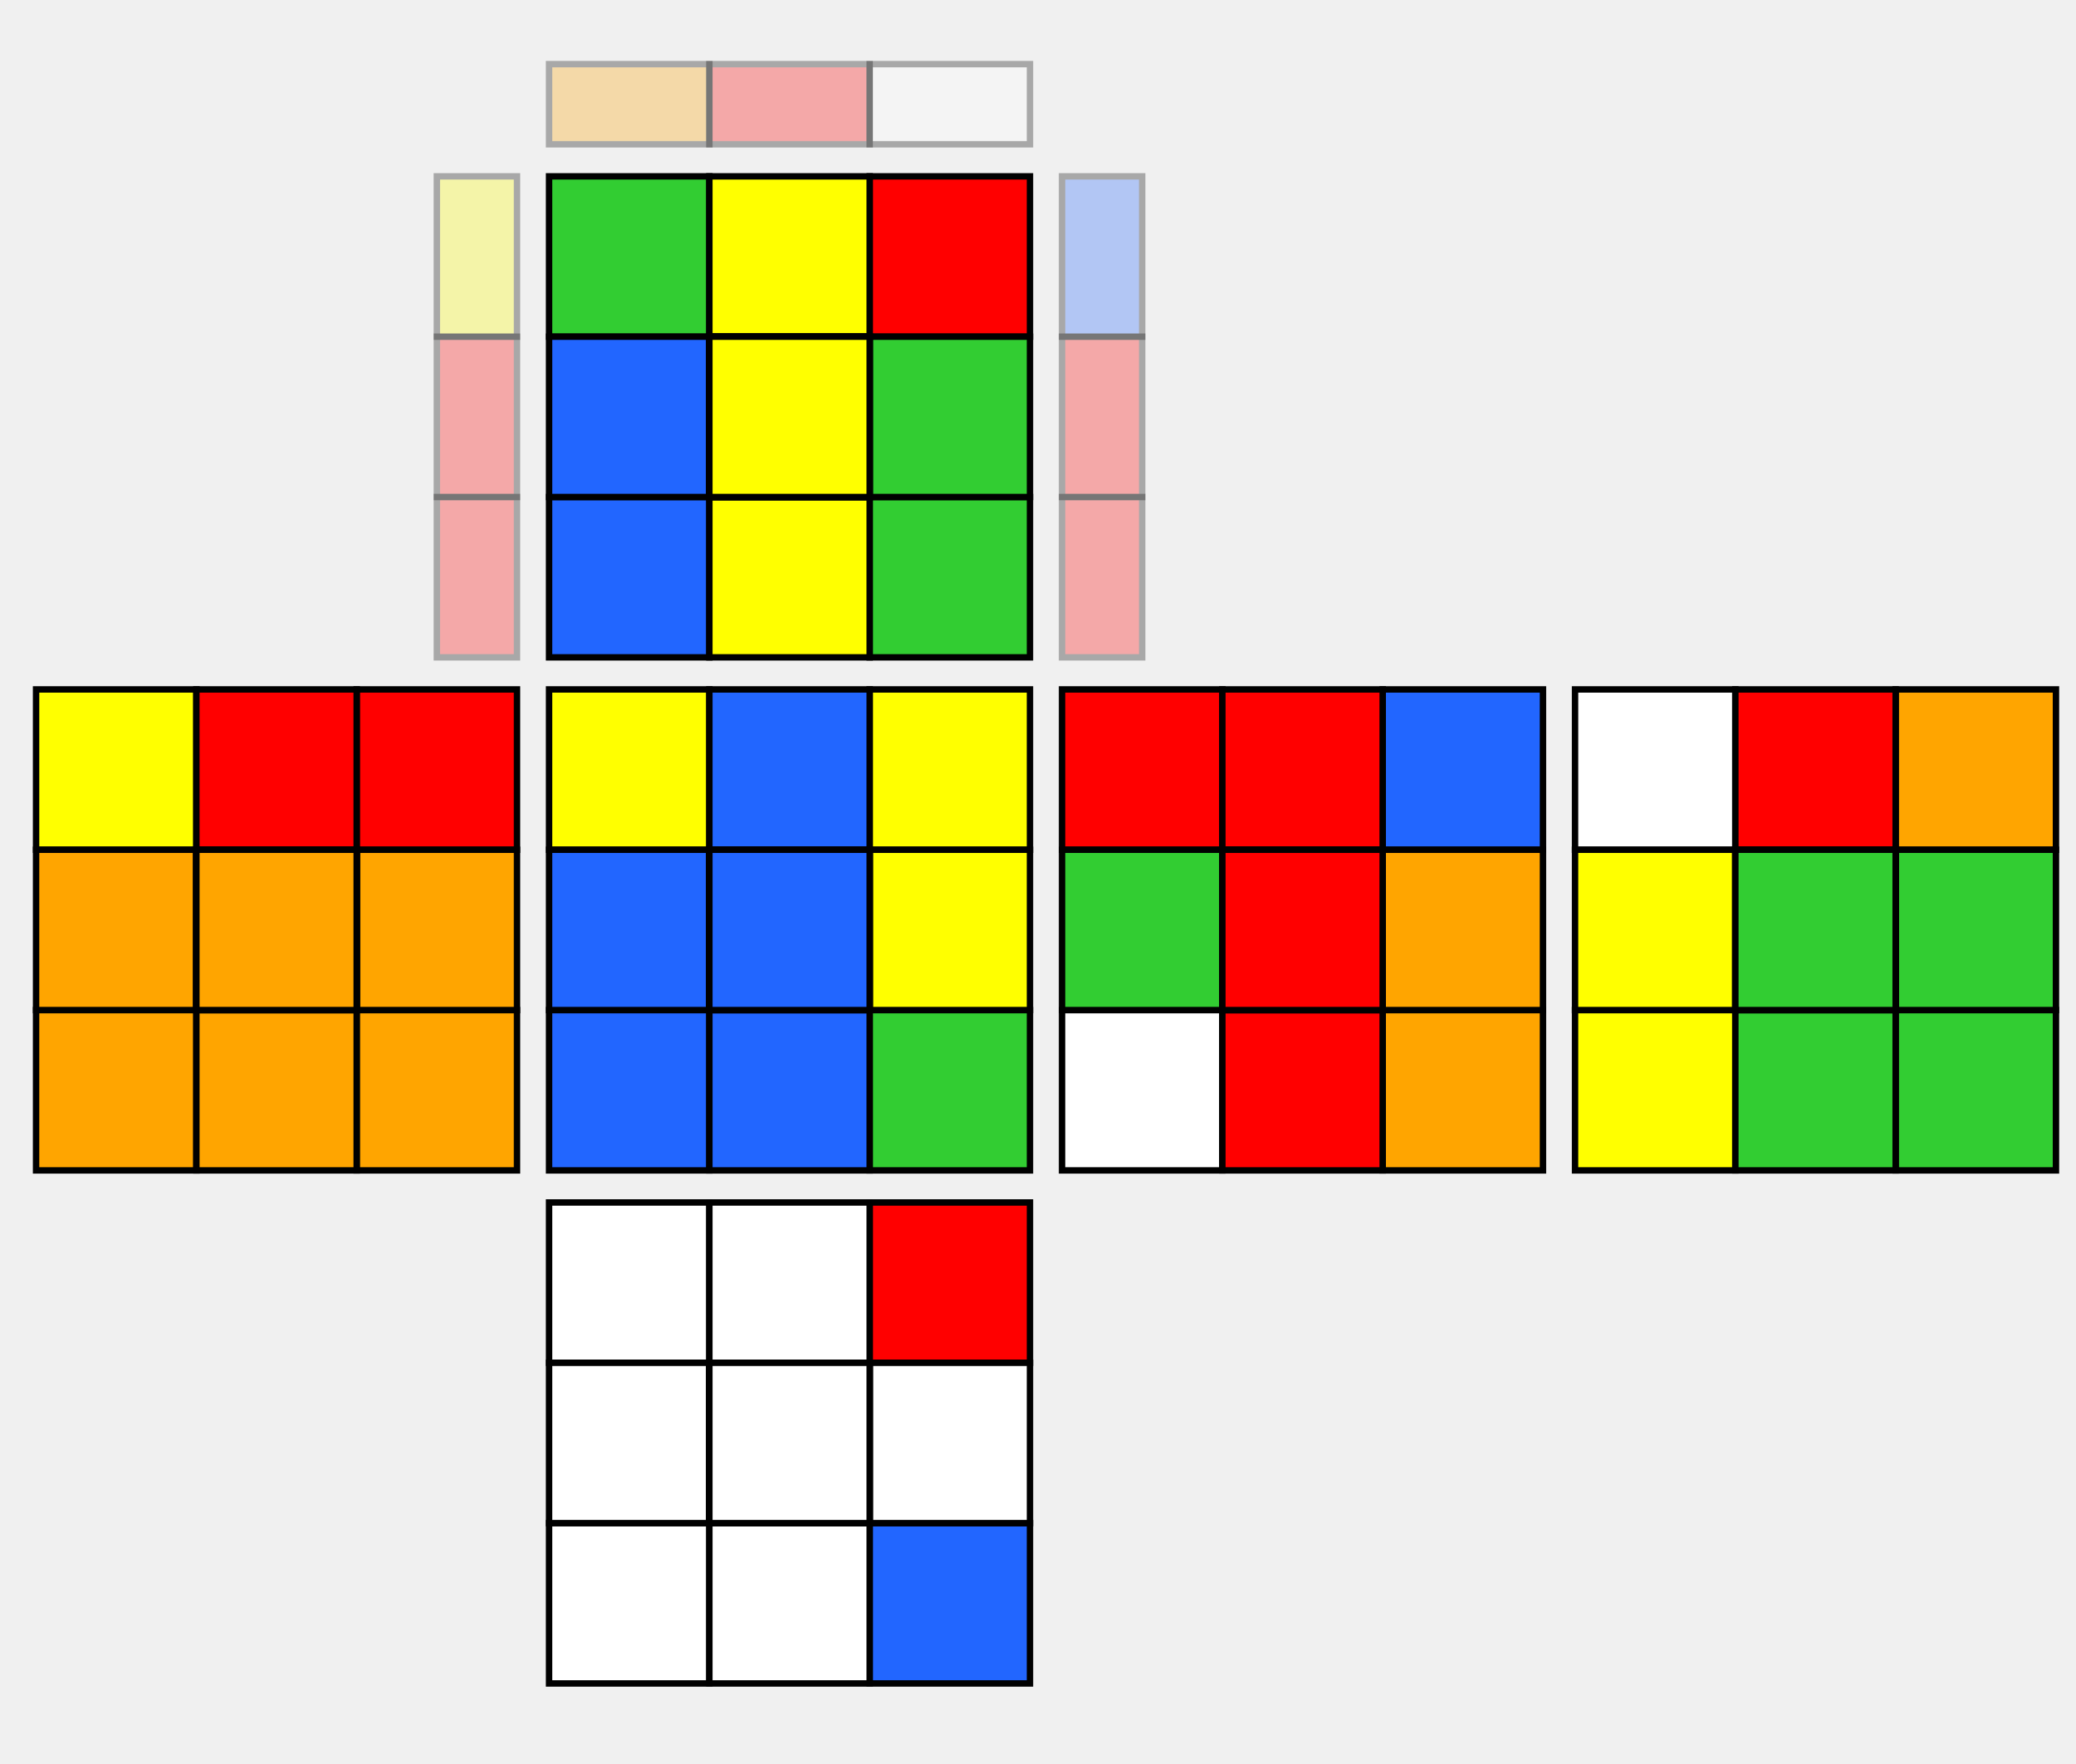
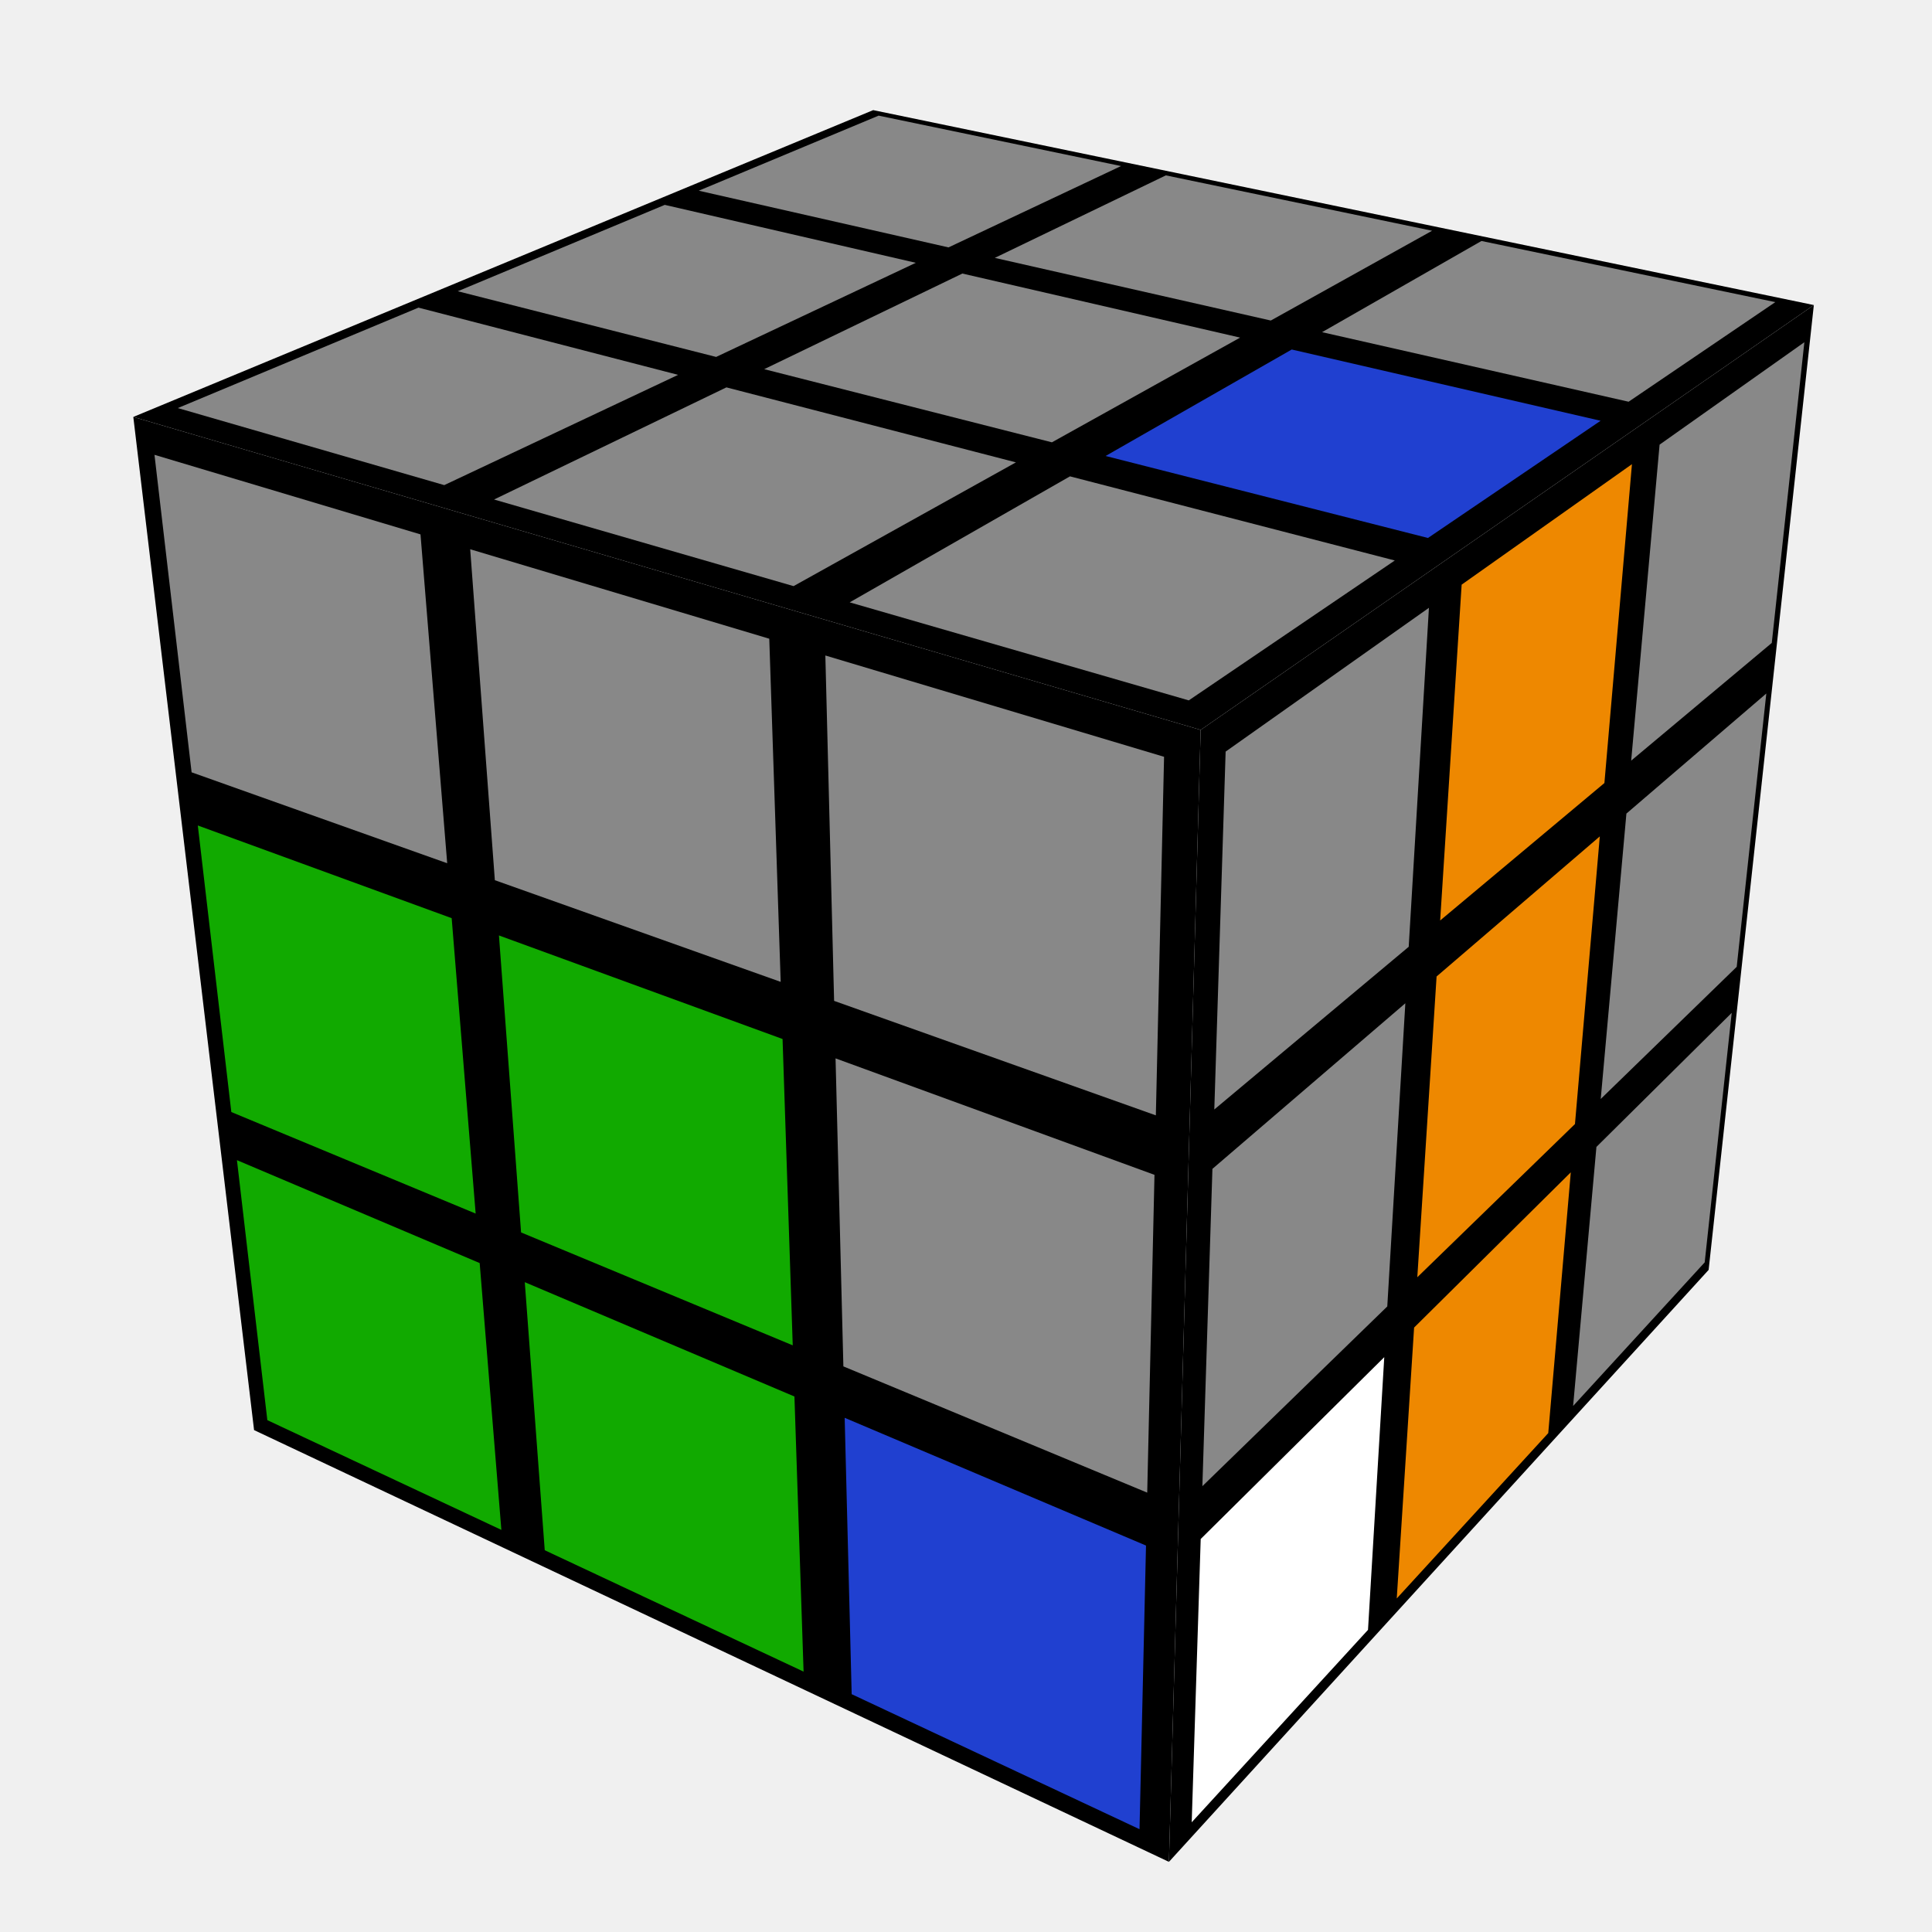
- <svg xmlns="http://www.w3.org/2000/svg" version="1.1" viewBox="0 0 518 440" preserveAspectRatio="xMidYMid meet" style="max-width: 100%; max-height: 100%;">
-   <defs>
-     <radialGradient id="grad-svg46-EDGES-l0-o0" r="70.711%">
-       <stop offset="100%" stop-color="yellow" stop-opacity="1" />
-       <stop offset="100%" stop-color="black" stop-opacity="1" />
-       <stop offset="100%" stop-color="black" stop-opacity="1" />
-       <stop offset="100%" stop-color="white" stop-opacity="1" />
-     </radialGradient>
-     <radialGradient id="grad-svg46-EDGES-l0-o1" r="70.711%">
-       <stop offset="100%" stop-color="rgb(34, 102, 255)" stop-opacity="1" />
-       <stop offset="100%" stop-color="black" stop-opacity="1" />
-       <stop offset="100%" stop-color="black" stop-opacity="1" />
-       <stop offset="100%" stop-color="limegreen" stop-opacity="1" />
-     </radialGradient>
-     <radialGradient id="grad-svg46-EDGES-l1-o0" r="70.711%">
-       <stop offset="100%" stop-color="limegreen" stop-opacity="1" />
-       <stop offset="100%" stop-color="black" stop-opacity="1" />
-       <stop offset="100%" stop-color="black" stop-opacity="1" />
-       <stop offset="100%" stop-color="white" stop-opacity="1" />
-     </radialGradient>
-     <radialGradient id="grad-svg46-EDGES-l1-o1" r="70.711%">
-       <stop offset="100%" stop-color="red" stop-opacity="1" />
-       <stop offset="100%" stop-color="black" stop-opacity="1" />
-       <stop offset="100%" stop-color="black" stop-opacity="1" />
-       <stop offset="100%" stop-color="red" stop-opacity="1" />
-     </radialGradient>
-     <radialGradient id="grad-svg46-EDGES-l2-o0" r="70.711%">
-       <stop offset="100%" stop-color="yellow" stop-opacity="1" />
-       <stop offset="100%" stop-color="black" stop-opacity="1" />
-       <stop offset="100%" stop-color="black" stop-opacity="1" />
-       <stop offset="100%" stop-color="white" stop-opacity="1" />
-     </radialGradient>
-     <radialGradient id="grad-svg46-EDGES-l2-o1" r="70.711%">
-       <stop offset="100%" stop-color="red" stop-opacity="1" />
-       <stop offset="100%" stop-color="black" stop-opacity="1" />
-       <stop offset="100%" stop-color="black" stop-opacity="1" />
-       <stop offset="100%" stop-color="rgb(34, 102, 255)" stop-opacity="1" />
-     </radialGradient>
-     <radialGradient id="grad-svg46-EDGES-l3-o0" r="70.711%">
-       <stop offset="100%" stop-color="rgb(34, 102, 255)" stop-opacity="1" />
-       <stop offset="100%" stop-color="black" stop-opacity="1" />
-       <stop offset="100%" stop-color="black" stop-opacity="1" />
-       <stop offset="100%" stop-color="white" stop-opacity="1" />
-     </radialGradient>
-     <radialGradient id="grad-svg46-EDGES-l3-o1" r="70.711%">
-       <stop offset="100%" stop-color="red" stop-opacity="1" />
-       <stop offset="100%" stop-color="black" stop-opacity="1" />
-       <stop offset="100%" stop-color="black" stop-opacity="1" />
-       <stop offset="100%" stop-color="orange" stop-opacity="1" />
-     </radialGradient>
-     <radialGradient id="grad-svg46-EDGES-l4-o0" r="70.711%">
-       <stop offset="100%" stop-color="white" stop-opacity="1" />
-       <stop offset="100%" stop-color="black" stop-opacity="1" />
-       <stop offset="100%" stop-color="black" stop-opacity="1" />
-       <stop offset="100%" stop-color="yellow" stop-opacity="1" />
-     </radialGradient>
-     <radialGradient id="grad-svg46-EDGES-l4-o1" r="70.711%">
-       <stop offset="100%" stop-color="rgb(34, 102, 255)" stop-opacity="1" />
-       <stop offset="100%" stop-color="black" stop-opacity="1" />
-       <stop offset="100%" stop-color="black" stop-opacity="1" />
-       <stop offset="100%" stop-color="limegreen" stop-opacity="1" />
-     </radialGradient>
-     <radialGradient id="grad-svg46-EDGES-l5-o0" r="70.711%">
-       <stop offset="100%" stop-color="white" stop-opacity="1" />
-       <stop offset="100%" stop-color="black" stop-opacity="1" />
-       <stop offset="100%" stop-color="black" stop-opacity="1" />
-       <stop offset="100%" stop-color="yellow" stop-opacity="1" />
-     </radialGradient>
-     <radialGradient id="grad-svg46-EDGES-l5-o1" r="70.711%">
-       <stop offset="100%" stop-color="red" stop-opacity="1" />
-       <stop offset="100%" stop-color="black" stop-opacity="1" />
-       <stop offset="100%" stop-color="black" stop-opacity="1" />
-       <stop offset="100%" stop-color="red" stop-opacity="1" />
-     </radialGradient>
-     <radialGradient id="grad-svg46-EDGES-l6-o0" r="70.711%">
-       <stop offset="100%" stop-color="white" stop-opacity="1" />
-       <stop offset="100%" stop-color="black" stop-opacity="1" />
-       <stop offset="100%" stop-color="black" stop-opacity="1" />
-       <stop offset="100%" stop-color="yellow" stop-opacity="1" />
-     </radialGradient>
-     <radialGradient id="grad-svg46-EDGES-l6-o1" r="70.711%">
-       <stop offset="100%" stop-color="limegreen" stop-opacity="1" />
-       <stop offset="100%" stop-color="black" stop-opacity="1" />
-       <stop offset="100%" stop-color="black" stop-opacity="1" />
-       <stop offset="100%" stop-color="rgb(34, 102, 255)" stop-opacity="1" />
-     </radialGradient>
-     <radialGradient id="grad-svg46-EDGES-l7-o0" r="70.711%">
-       <stop offset="100%" stop-color="white" stop-opacity="1" />
-       <stop offset="100%" stop-color="black" stop-opacity="1" />
-       <stop offset="100%" stop-color="black" stop-opacity="1" />
-       <stop offset="100%" stop-color="yellow" stop-opacity="1" />
-     </radialGradient>
-     <radialGradient id="grad-svg46-EDGES-l7-o1" r="70.711%">
-       <stop offset="100%" stop-color="orange" stop-opacity="1" />
-       <stop offset="100%" stop-color="black" stop-opacity="1" />
-       <stop offset="100%" stop-color="black" stop-opacity="1" />
-       <stop offset="100%" stop-color="orange" stop-opacity="1" />
-     </radialGradient>
-     <radialGradient id="grad-svg46-EDGES-l8-o0" r="70.711%">
-       <stop offset="100%" stop-color="yellow" stop-opacity="1" />
-       <stop offset="100%" stop-color="black" stop-opacity="1" />
-       <stop offset="100%" stop-color="black" stop-opacity="1" />
-       <stop offset="100%" stop-color="limegreen" stop-opacity="1" />
-     </radialGradient>
-     <radialGradient id="grad-svg46-EDGES-l8-o1" r="70.711%">
-       <stop offset="100%" stop-color="limegreen" stop-opacity="1" />
-       <stop offset="100%" stop-color="black" stop-opacity="1" />
-       <stop offset="100%" stop-color="black" stop-opacity="1" />
-       <stop offset="100%" stop-color="red" stop-opacity="1" />
-     </radialGradient>
-     <radialGradient id="grad-svg46-EDGES-l9-o0" r="70.711%">
-       <stop offset="100%" stop-color="rgb(34, 102, 255)" stop-opacity="1" />
-       <stop offset="100%" stop-color="black" stop-opacity="1" />
-       <stop offset="100%" stop-color="black" stop-opacity="1" />
-       <stop offset="100%" stop-color="limegreen" stop-opacity="1" />
-     </radialGradient>
-     <radialGradient id="grad-svg46-EDGES-l9-o1" r="70.711%">
-       <stop offset="100%" stop-color="orange" stop-opacity="1" />
-       <stop offset="100%" stop-color="black" stop-opacity="1" />
-       <stop offset="100%" stop-color="black" stop-opacity="1" />
-       <stop offset="100%" stop-color="orange" stop-opacity="1" />
-     </radialGradient>
-     <radialGradient id="grad-svg46-EDGES-l10-o0" r="70.711%">
-       <stop offset="100%" stop-color="yellow" stop-opacity="1" />
-       <stop offset="100%" stop-color="black" stop-opacity="1" />
-       <stop offset="100%" stop-color="black" stop-opacity="1" />
-       <stop offset="100%" stop-color="rgb(34, 102, 255)" stop-opacity="1" />
-     </radialGradient>
-     <radialGradient id="grad-svg46-EDGES-l10-o1" r="70.711%">
-       <stop offset="100%" stop-color="orange" stop-opacity="1" />
-       <stop offset="100%" stop-color="black" stop-opacity="1" />
-       <stop offset="100%" stop-color="black" stop-opacity="1" />
-       <stop offset="100%" stop-color="red" stop-opacity="1" />
-     </radialGradient>
-     <radialGradient id="grad-svg46-EDGES-l11-o0" r="70.711%">
-       <stop offset="100%" stop-color="limegreen" stop-opacity="1" />
-       <stop offset="100%" stop-color="black" stop-opacity="1" />
-       <stop offset="100%" stop-color="black" stop-opacity="1" />
-       <stop offset="100%" stop-color="rgb(34, 102, 255)" stop-opacity="1" />
-     </radialGradient>
-     <radialGradient id="grad-svg46-EDGES-l11-o1" r="70.711%">
-       <stop offset="100%" stop-color="orange" stop-opacity="1" />
-       <stop offset="100%" stop-color="black" stop-opacity="1" />
-       <stop offset="100%" stop-color="black" stop-opacity="1" />
-       <stop offset="100%" stop-color="orange" stop-opacity="1" />
-     </radialGradient>
-     <radialGradient id="grad-svg46-CORNERS-l0-o0" r="70.711%">
-       <stop offset="100%" stop-color="limegreen" stop-opacity="1" />
-       <stop offset="100%" stop-color="black" stop-opacity="1" />
-       <stop offset="100%" stop-color="black" stop-opacity="1" />
-       <stop offset="100%" stop-color="white" stop-opacity="1" />
-     </radialGradient>
-     <radialGradient id="grad-svg46-CORNERS-l0-o1" r="70.711%">
-       <stop offset="100%" stop-color="red" stop-opacity="1" />
-       <stop offset="100%" stop-color="black" stop-opacity="1" />
-       <stop offset="100%" stop-color="black" stop-opacity="1" />
-       <stop offset="100%" stop-color="red" stop-opacity="1" />
-     </radialGradient>
-     <radialGradient id="grad-svg46-CORNERS-l0-o2" r="70.711%">
-       <stop offset="100%" stop-color="yellow" stop-opacity="1" />
-       <stop offset="100%" stop-color="black" stop-opacity="1" />
-       <stop offset="100%" stop-color="black" stop-opacity="1" />
-       <stop offset="100%" stop-color="limegreen" stop-opacity="1" />
-     </radialGradient>
-     <radialGradient id="grad-svg46-CORNERS-l1-o0" r="70.711%">
-       <stop offset="100%" stop-color="red" stop-opacity="1" />
-       <stop offset="100%" stop-color="black" stop-opacity="1" />
-       <stop offset="100%" stop-color="black" stop-opacity="1" />
-       <stop offset="100%" stop-color="white" stop-opacity="1" />
-     </radialGradient>
-     <radialGradient id="grad-svg46-CORNERS-l1-o1" r="70.711%">
-       <stop offset="100%" stop-color="white" stop-opacity="1" />
-       <stop offset="100%" stop-color="black" stop-opacity="1" />
-       <stop offset="100%" stop-color="black" stop-opacity="1" />
-       <stop offset="100%" stop-color="rgb(34, 102, 255)" stop-opacity="1" />
-     </radialGradient>
-     <radialGradient id="grad-svg46-CORNERS-l1-o2" r="70.711%">
-       <stop offset="100%" stop-color="rgb(34, 102, 255)" stop-opacity="1" />
-       <stop offset="100%" stop-color="black" stop-opacity="1" />
-       <stop offset="100%" stop-color="black" stop-opacity="1" />
-       <stop offset="100%" stop-color="red" stop-opacity="1" />
-     </radialGradient>
-     <radialGradient id="grad-svg46-CORNERS-l2-o0" r="70.711%">
-       <stop offset="100%" stop-color="limegreen" stop-opacity="1" />
-       <stop offset="100%" stop-color="black" stop-opacity="1" />
-       <stop offset="100%" stop-color="black" stop-opacity="1" />
-       <stop offset="100%" stop-color="white" stop-opacity="1" />
-     </radialGradient>
-     <radialGradient id="grad-svg46-CORNERS-l2-o1" r="70.711%">
-       <stop offset="100%" stop-color="yellow" stop-opacity="1" />
-       <stop offset="100%" stop-color="black" stop-opacity="1" />
-       <stop offset="100%" stop-color="black" stop-opacity="1" />
-       <stop offset="100%" stop-color="orange" stop-opacity="1" />
-     </radialGradient>
-     <radialGradient id="grad-svg46-CORNERS-l2-o2" r="70.711%">
-       <stop offset="100%" stop-color="orange" stop-opacity="1" />
-       <stop offset="100%" stop-color="black" stop-opacity="1" />
-       <stop offset="100%" stop-color="black" stop-opacity="1" />
-       <stop offset="100%" stop-color="rgb(34, 102, 255)" stop-opacity="1" />
-     </radialGradient>
-     <radialGradient id="grad-svg46-CORNERS-l3-o0" r="70.711%">
-       <stop offset="100%" stop-color="rgb(34, 102, 255)" stop-opacity="1" />
-       <stop offset="100%" stop-color="black" stop-opacity="1" />
-       <stop offset="100%" stop-color="black" stop-opacity="1" />
-       <stop offset="100%" stop-color="white" stop-opacity="1" />
-     </radialGradient>
-     <radialGradient id="grad-svg46-CORNERS-l3-o1" r="70.711%">
-       <stop offset="100%" stop-color="yellow" stop-opacity="1" />
-       <stop offset="100%" stop-color="black" stop-opacity="1" />
-       <stop offset="100%" stop-color="black" stop-opacity="1" />
-       <stop offset="100%" stop-color="limegreen" stop-opacity="1" />
-     </radialGradient>
-     <radialGradient id="grad-svg46-CORNERS-l3-o2" r="70.711%">
-       <stop offset="100%" stop-color="red" stop-opacity="1" />
-       <stop offset="100%" stop-color="black" stop-opacity="1" />
-       <stop offset="100%" stop-color="black" stop-opacity="1" />
-       <stop offset="100%" stop-color="orange" stop-opacity="1" />
-     </radialGradient>
-     <radialGradient id="grad-svg46-CORNERS-l4-o0" r="70.711%">
-       <stop offset="100%" stop-color="red" stop-opacity="1" />
-       <stop offset="100%" stop-color="black" stop-opacity="1" />
-       <stop offset="100%" stop-color="black" stop-opacity="1" />
-       <stop offset="100%" stop-color="yellow" stop-opacity="1" />
-     </radialGradient>
-     <radialGradient id="grad-svg46-CORNERS-l4-o1" r="70.711%">
-       <stop offset="100%" stop-color="limegreen" stop-opacity="1" />
-       <stop offset="100%" stop-color="black" stop-opacity="1" />
-       <stop offset="100%" stop-color="black" stop-opacity="1" />
-       <stop offset="100%" stop-color="limegreen" stop-opacity="1" />
-     </radialGradient>
-     <radialGradient id="grad-svg46-CORNERS-l4-o2" r="70.711%">
-       <stop offset="100%" stop-color="white" stop-opacity="1" />
-       <stop offset="100%" stop-color="black" stop-opacity="1" />
-       <stop offset="100%" stop-color="black" stop-opacity="1" />
-       <stop offset="100%" stop-color="red" stop-opacity="1" />
-     </radialGradient>
-     <radialGradient id="grad-svg46-CORNERS-l5-o0" r="70.711%">
-       <stop offset="100%" stop-color="white" stop-opacity="1" />
-       <stop offset="100%" stop-color="black" stop-opacity="1" />
-       <stop offset="100%" stop-color="black" stop-opacity="1" />
-       <stop offset="100%" stop-color="yellow" stop-opacity="1" />
-     </radialGradient>
-     <radialGradient id="grad-svg46-CORNERS-l5-o1" r="70.711%">
-       <stop offset="100%" stop-color="orange" stop-opacity="1" />
-       <stop offset="100%" stop-color="black" stop-opacity="1" />
-       <stop offset="100%" stop-color="black" stop-opacity="1" />
-       <stop offset="100%" stop-color="orange" stop-opacity="1" />
-     </radialGradient>
-     <radialGradient id="grad-svg46-CORNERS-l5-o2" r="70.711%">
-       <stop offset="100%" stop-color="rgb(34, 102, 255)" stop-opacity="1" />
-       <stop offset="100%" stop-color="black" stop-opacity="1" />
-       <stop offset="100%" stop-color="black" stop-opacity="1" />
-       <stop offset="100%" stop-color="limegreen" stop-opacity="1" />
-     </radialGradient>
-     <radialGradient id="grad-svg46-CORNERS-l6-o0" r="70.711%">
-       <stop offset="100%" stop-color="white" stop-opacity="1" />
-       <stop offset="100%" stop-color="black" stop-opacity="1" />
-       <stop offset="100%" stop-color="black" stop-opacity="1" />
-       <stop offset="100%" stop-color="yellow" stop-opacity="1" />
-     </radialGradient>
-     <radialGradient id="grad-svg46-CORNERS-l6-o1" r="70.711%">
-       <stop offset="100%" stop-color="limegreen" stop-opacity="1" />
-       <stop offset="100%" stop-color="black" stop-opacity="1" />
-       <stop offset="100%" stop-color="black" stop-opacity="1" />
-       <stop offset="100%" stop-color="rgb(34, 102, 255)" stop-opacity="1" />
-     </radialGradient>
-     <radialGradient id="grad-svg46-CORNERS-l6-o2" r="70.711%">
-       <stop offset="100%" stop-color="orange" stop-opacity="1" />
-       <stop offset="100%" stop-color="black" stop-opacity="1" />
-       <stop offset="100%" stop-color="black" stop-opacity="1" />
-       <stop offset="100%" stop-color="orange" stop-opacity="1" />
-     </radialGradient>
-     <radialGradient id="grad-svg46-CORNERS-l7-o0" r="70.711%">
-       <stop offset="100%" stop-color="rgb(34, 102, 255)" stop-opacity="1" />
-       <stop offset="100%" stop-color="black" stop-opacity="1" />
-       <stop offset="100%" stop-color="black" stop-opacity="1" />
-       <stop offset="100%" stop-color="yellow" stop-opacity="1" />
-     </radialGradient>
-     <radialGradient id="grad-svg46-CORNERS-l7-o1" r="70.711%">
-       <stop offset="100%" stop-color="orange" stop-opacity="1" />
-       <stop offset="100%" stop-color="black" stop-opacity="1" />
-       <stop offset="100%" stop-color="black" stop-opacity="1" />
-       <stop offset="100%" stop-color="red" stop-opacity="1" />
-     </radialGradient>
-     <radialGradient id="grad-svg46-CORNERS-l7-o2" r="70.711%">
-       <stop offset="100%" stop-color="yellow" stop-opacity="1" />
-       <stop offset="100%" stop-color="black" stop-opacity="1" />
-       <stop offset="100%" stop-color="black" stop-opacity="1" />
-       <stop offset="100%" stop-color="rgb(34, 102, 255)" stop-opacity="1" />
-     </radialGradient>
-     <radialGradient id="grad-svg46-CENTERS-l0-o0" r="70.711%">
-       <stop offset="100%" stop-color="yellow" stop-opacity="1" />
-       <stop offset="100%" stop-color="black" stop-opacity="1" />
-       <stop offset="100%" stop-color="black" stop-opacity="1" />
-       <stop offset="100%" stop-color="white" stop-opacity="1" />
-     </radialGradient>
-     <radialGradient id="grad-svg46-CENTERS-l0-o1" r="70.711%">
-       <stop offset="100%" stop-color="yellow" stop-opacity="1" />
-       <stop offset="100%" stop-color="black" stop-opacity="1" />
-       <stop offset="100%" stop-color="black" stop-opacity="1" />
-       <stop offset="100%" stop-color="white" stop-opacity="1" />
-     </radialGradient>
-     <radialGradient id="grad-svg46-CENTERS-l0-o2" r="70.711%">
-       <stop offset="100%" stop-color="yellow" stop-opacity="1" />
-       <stop offset="100%" stop-color="black" stop-opacity="1" />
-       <stop offset="100%" stop-color="black" stop-opacity="1" />
-       <stop offset="100%" stop-color="white" stop-opacity="1" />
-     </radialGradient>
-     <radialGradient id="grad-svg46-CENTERS-l0-o3" r="70.711%">
-       <stop offset="100%" stop-color="yellow" stop-opacity="1" />
-       <stop offset="100%" stop-color="black" stop-opacity="1" />
-       <stop offset="100%" stop-color="black" stop-opacity="1" />
-       <stop offset="100%" stop-color="white" stop-opacity="1" />
-     </radialGradient>
-     <radialGradient id="grad-svg46-CENTERS-l1-o0" r="70.711%">
-       <stop offset="100%" stop-color="orange" stop-opacity="1" />
-       <stop offset="100%" stop-color="black" stop-opacity="1" />
-       <stop offset="100%" stop-color="black" stop-opacity="1" />
-       <stop offset="100%" stop-color="orange" stop-opacity="1" />
-     </radialGradient>
-     <radialGradient id="grad-svg46-CENTERS-l1-o1" r="70.711%">
-       <stop offset="100%" stop-color="orange" stop-opacity="1" />
-       <stop offset="100%" stop-color="black" stop-opacity="1" />
-       <stop offset="100%" stop-color="black" stop-opacity="1" />
-       <stop offset="100%" stop-color="orange" stop-opacity="1" />
-     </radialGradient>
-     <radialGradient id="grad-svg46-CENTERS-l1-o2" r="70.711%">
-       <stop offset="100%" stop-color="orange" stop-opacity="1" />
-       <stop offset="100%" stop-color="black" stop-opacity="1" />
-       <stop offset="100%" stop-color="black" stop-opacity="1" />
-       <stop offset="100%" stop-color="orange" stop-opacity="1" />
-     </radialGradient>
-     <radialGradient id="grad-svg46-CENTERS-l1-o3" r="70.711%">
-       <stop offset="100%" stop-color="orange" stop-opacity="1" />
-       <stop offset="100%" stop-color="black" stop-opacity="1" />
-       <stop offset="100%" stop-color="black" stop-opacity="1" />
-       <stop offset="100%" stop-color="orange" stop-opacity="1" />
-     </radialGradient>
-     <radialGradient id="grad-svg46-CENTERS-l2-o0" r="70.711%">
-       <stop offset="100%" stop-color="rgb(34, 102, 255)" stop-opacity="1" />
-       <stop offset="100%" stop-color="black" stop-opacity="1" />
-       <stop offset="100%" stop-color="black" stop-opacity="1" />
-       <stop offset="100%" stop-color="limegreen" stop-opacity="1" />
-     </radialGradient>
-     <radialGradient id="grad-svg46-CENTERS-l2-o1" r="70.711%">
-       <stop offset="100%" stop-color="rgb(34, 102, 255)" stop-opacity="1" />
-       <stop offset="100%" stop-color="black" stop-opacity="1" />
-       <stop offset="100%" stop-color="black" stop-opacity="1" />
-       <stop offset="100%" stop-color="limegreen" stop-opacity="1" />
-     </radialGradient>
-     <radialGradient id="grad-svg46-CENTERS-l2-o2" r="70.711%">
-       <stop offset="100%" stop-color="rgb(34, 102, 255)" stop-opacity="1" />
-       <stop offset="100%" stop-color="black" stop-opacity="1" />
-       <stop offset="100%" stop-color="black" stop-opacity="1" />
-       <stop offset="100%" stop-color="limegreen" stop-opacity="1" />
-     </radialGradient>
-     <radialGradient id="grad-svg46-CENTERS-l2-o3" r="70.711%">
-       <stop offset="100%" stop-color="rgb(34, 102, 255)" stop-opacity="1" />
-       <stop offset="100%" stop-color="black" stop-opacity="1" />
-       <stop offset="100%" stop-color="black" stop-opacity="1" />
-       <stop offset="100%" stop-color="limegreen" stop-opacity="1" />
-     </radialGradient>
-     <radialGradient id="grad-svg46-CENTERS-l3-o0" r="70.711%">
-       <stop offset="100%" stop-color="red" stop-opacity="1" />
-       <stop offset="100%" stop-color="black" stop-opacity="1" />
-       <stop offset="100%" stop-color="black" stop-opacity="1" />
-       <stop offset="100%" stop-color="red" stop-opacity="1" />
-     </radialGradient>
-     <radialGradient id="grad-svg46-CENTERS-l3-o1" r="70.711%">
-       <stop offset="100%" stop-color="red" stop-opacity="1" />
-       <stop offset="100%" stop-color="black" stop-opacity="1" />
-       <stop offset="100%" stop-color="black" stop-opacity="1" />
-       <stop offset="100%" stop-color="red" stop-opacity="1" />
-     </radialGradient>
-     <radialGradient id="grad-svg46-CENTERS-l3-o2" r="70.711%">
-       <stop offset="100%" stop-color="red" stop-opacity="1" />
-       <stop offset="100%" stop-color="black" stop-opacity="1" />
-       <stop offset="100%" stop-color="black" stop-opacity="1" />
-       <stop offset="100%" stop-color="red" stop-opacity="1" />
-     </radialGradient>
-     <radialGradient id="grad-svg46-CENTERS-l3-o3" r="70.711%">
-       <stop offset="100%" stop-color="red" stop-opacity="1" />
-       <stop offset="100%" stop-color="black" stop-opacity="1" />
-       <stop offset="100%" stop-color="black" stop-opacity="1" />
-       <stop offset="100%" stop-color="red" stop-opacity="1" />
-     </radialGradient>
-     <radialGradient id="grad-svg46-CENTERS-l4-o0" r="70.711%">
-       <stop offset="100%" stop-color="limegreen" stop-opacity="1" />
-       <stop offset="100%" stop-color="black" stop-opacity="1" />
-       <stop offset="100%" stop-color="black" stop-opacity="1" />
-       <stop offset="100%" stop-color="rgb(34, 102, 255)" stop-opacity="1" />
-     </radialGradient>
-     <radialGradient id="grad-svg46-CENTERS-l4-o1" r="70.711%">
-       <stop offset="100%" stop-color="limegreen" stop-opacity="1" />
-       <stop offset="100%" stop-color="black" stop-opacity="1" />
-       <stop offset="100%" stop-color="black" stop-opacity="1" />
-       <stop offset="100%" stop-color="rgb(34, 102, 255)" stop-opacity="1" />
-     </radialGradient>
-     <radialGradient id="grad-svg46-CENTERS-l4-o2" r="70.711%">
-       <stop offset="100%" stop-color="limegreen" stop-opacity="1" />
-       <stop offset="100%" stop-color="black" stop-opacity="1" />
-       <stop offset="100%" stop-color="black" stop-opacity="1" />
-       <stop offset="100%" stop-color="rgb(34, 102, 255)" stop-opacity="1" />
-     </radialGradient>
-     <radialGradient id="grad-svg46-CENTERS-l4-o3" r="70.711%">
-       <stop offset="100%" stop-color="limegreen" stop-opacity="1" />
-       <stop offset="100%" stop-color="black" stop-opacity="1" />
-       <stop offset="100%" stop-color="black" stop-opacity="1" />
-       <stop offset="100%" stop-color="rgb(34, 102, 255)" stop-opacity="1" />
-     </radialGradient>
-     <radialGradient id="grad-svg46-CENTERS-l5-o0" r="70.711%">
-       <stop offset="100%" stop-color="white" stop-opacity="1" />
-       <stop offset="100%" stop-color="black" stop-opacity="1" />
-       <stop offset="100%" stop-color="black" stop-opacity="1" />
-       <stop offset="100%" stop-color="yellow" stop-opacity="1" />
-     </radialGradient>
-     <radialGradient id="grad-svg46-CENTERS-l5-o1" r="70.711%">
-       <stop offset="100%" stop-color="white" stop-opacity="1" />
-       <stop offset="100%" stop-color="black" stop-opacity="1" />
-       <stop offset="100%" stop-color="black" stop-opacity="1" />
-       <stop offset="100%" stop-color="yellow" stop-opacity="1" />
-     </radialGradient>
-     <radialGradient id="grad-svg46-CENTERS-l5-o2" r="70.711%">
-       <stop offset="100%" stop-color="white" stop-opacity="1" />
-       <stop offset="100%" stop-color="black" stop-opacity="1" />
-       <stop offset="100%" stop-color="black" stop-opacity="1" />
-       <stop offset="100%" stop-color="yellow" stop-opacity="1" />
-     </radialGradient>
-     <radialGradient id="grad-svg46-CENTERS-l5-o3" r="70.711%">
-       <stop offset="100%" stop-color="white" stop-opacity="1" />
-       <stop offset="100%" stop-color="black" stop-opacity="1" />
-       <stop offset="100%" stop-color="black" stop-opacity="1" />
-       <stop offset="100%" stop-color="yellow" stop-opacity="1" />
-     </radialGradient>
-   </defs>
-   <defs>
-     <g id="sticker">
-       <rect x="0" y="0" width="1" height="1" stroke="black" stroke-width="0.04px" />
-     </g>
-     <g id="sticker-thin-v">
-       <rect x="0" y="0" width="0.5" height="1" stroke="black" stroke-width="0.04px" style="opacity: 0.3;" />
-     </g>
-     <g id="sticker-thin-h">
-       <rect x="0" y="0" width="1" height="0.5" stroke="black" stroke-width="0.04px" style="opacity: 0.3;" />
-     </g>
-   </defs>
-   <g id="puzzle" transform="translate(5,40) scale(40)">
-     <g class="hint-facelet">
-       <use data-copy-id="CORNERS-l0-o1" href="#sticker-thin-v" transform="translate(6.5,2.1)" style="fill: url(#grad-svg46-CORNERS-l0-o1)" />
-       <use data-copy-id="EDGES-l1-o1" href="#sticker-thin-v" transform="translate(6.5,1.1)" style="fill: url(#grad-svg46-EDGES-l1-o1)" />
-       <use data-copy-id="CORNERS-l1-o2" href="#sticker-thin-v" transform="translate(6.5,0.1)" style="fill: url(#grad-svg46-CORNERS-l1-o2)" />
-       <use data-copy-id="CORNERS-l2-o2" href="#sticker-thin-h" transform="translate(3.3,-0.6)" style="fill: url(#grad-svg46-CORNERS-l2-o2)" />
-       <use data-copy-id="EDGES-l2-o1" href="#sticker-thin-h" transform="translate(4.3,-0.6)" style="fill: url(#grad-svg46-EDGES-l2-o1)" />
-       <use data-copy-id="CORNERS-l1-o1" href="#sticker-thin-h" transform="translate(5.3,-0.6)" style="fill: url(#grad-svg46-CORNERS-l1-o1)" />
-       <use data-copy-id="CORNERS-l3-o2" href="#sticker-thin-v" transform="translate(2.6,2.1)" style="fill: url(#grad-svg46-CORNERS-l3-o2)" />
-       <use data-copy-id="EDGES-l3-o1" href="#sticker-thin-v" transform="translate(2.6,1.1)" style="fill: url(#grad-svg46-EDGES-l3-o1)" />
-       <use data-copy-id="CORNERS-l2-o1" href="#sticker-thin-v" transform="translate(2.6,0.1)" style="fill: url(#grad-svg46-CORNERS-l2-o1)" />
-     </g>
-     <use id="CORNERS-l0-o0" href="#sticker" transform="translate(5.3,2.1)" style="fill: url(#grad-svg46-CORNERS-l0-o0)" />
-     <use id="CORNERS-l0-o1" href="#sticker" transform="translate(6.5,3.3)" style="fill: url(#grad-svg46-CORNERS-l0-o1)" />
-     <use id="CORNERS-l0-o2" href="#sticker" transform="translate(5.3,3.3)" style="fill: url(#grad-svg46-CORNERS-l0-o2)" />
-     <use id="CORNERS-l1-o0" href="#sticker" transform="translate(5.3,0.1)" style="fill: url(#grad-svg46-CORNERS-l1-o0)" />
-     <use id="CORNERS-l1-o1" href="#sticker" transform="translate(9.7,3.3)" style="fill: url(#grad-svg46-CORNERS-l1-o1)" />
-     <use id="CORNERS-l1-o2" href="#sticker" transform="translate(8.5,3.3)" style="fill: url(#grad-svg46-CORNERS-l1-o2)" />
-     <use id="CORNERS-l2-o0" href="#sticker" transform="translate(3.3,0.1)" style="fill: url(#grad-svg46-CORNERS-l2-o0)" />
-     <use id="CORNERS-l2-o1" href="#sticker" transform="translate(0.1,3.3)" style="fill: url(#grad-svg46-CORNERS-l2-o1)" />
-     <use id="CORNERS-l2-o2" href="#sticker" transform="translate(11.7,3.3)" style="fill: url(#grad-svg46-CORNERS-l2-o2)" />
-     <use id="CORNERS-l3-o0" href="#sticker" transform="translate(3.3,2.1)" style="fill: url(#grad-svg46-CORNERS-l3-o0)" />
-     <use id="CORNERS-l3-o1" href="#sticker" transform="translate(3.3,3.3)" style="fill: url(#grad-svg46-CORNERS-l3-o1)" />
-     <use id="CORNERS-l3-o2" href="#sticker" transform="translate(2.1,3.3)" style="fill: url(#grad-svg46-CORNERS-l3-o2)" />
-     <use id="CORNERS-l4-o0" href="#sticker" transform="translate(5.3,6.5)" style="fill: url(#grad-svg46-CORNERS-l4-o0)" />
-     <use id="CORNERS-l4-o1" href="#sticker" transform="translate(5.3,5.3)" style="fill: url(#grad-svg46-CORNERS-l4-o1)" />
-     <use id="CORNERS-l4-o2" href="#sticker" transform="translate(6.5,5.3)" style="fill: url(#grad-svg46-CORNERS-l4-o2)" />
-     <use id="CORNERS-l5-o0" href="#sticker" transform="translate(3.3,6.5)" style="fill: url(#grad-svg46-CORNERS-l5-o0)" />
-     <use id="CORNERS-l5-o1" href="#sticker" transform="translate(2.1,5.3)" style="fill: url(#grad-svg46-CORNERS-l5-o1)" />
-     <use id="CORNERS-l5-o2" href="#sticker" transform="translate(3.3,5.3)" style="fill: url(#grad-svg46-CORNERS-l5-o2)" />
-     <use id="CORNERS-l6-o0" href="#sticker" transform="translate(3.3,8.5)" style="fill: url(#grad-svg46-CORNERS-l6-o0)" />
-     <use id="CORNERS-l6-o1" href="#sticker" transform="translate(11.7,5.3)" style="fill: url(#grad-svg46-CORNERS-l6-o1)" />
-     <use id="CORNERS-l6-o2" href="#sticker" transform="translate(0.1,5.3)" style="fill: url(#grad-svg46-CORNERS-l6-o2)" />
-     <use id="CORNERS-l7-o0" href="#sticker" transform="translate(5.3,8.5)" style="fill: url(#grad-svg46-CORNERS-l7-o0)" />
-     <use id="CORNERS-l7-o1" href="#sticker" transform="translate(8.5,5.3)" style="fill: url(#grad-svg46-CORNERS-l7-o1)" />
-     <use id="CORNERS-l7-o2" href="#sticker" transform="translate(9.7,5.3)" style="fill: url(#grad-svg46-CORNERS-l7-o2)" />
-     <use id="EDGES-l0-o0" href="#sticker" transform="translate(4.3,2.1)" style="fill: url(#grad-svg46-EDGES-l0-o0)" />
-     <use id="EDGES-l0-o1" href="#sticker" transform="translate(4.3,3.3)" style="fill: url(#grad-svg46-EDGES-l0-o1)" />
-     <use id="EDGES-l1-o0" href="#sticker" transform="translate(5.3,1.1)" style="fill: url(#grad-svg46-EDGES-l1-o0)" />
-     <use id="EDGES-l1-o1" href="#sticker" transform="translate(7.5,3.3)" style="fill: url(#grad-svg46-EDGES-l1-o1)" />
-     <use id="EDGES-l2-o0" href="#sticker" transform="translate(4.3,0.1)" style="fill: url(#grad-svg46-EDGES-l2-o0)" />
-     <use id="EDGES-l2-o1" href="#sticker" transform="translate(10.7,3.3)" style="fill: url(#grad-svg46-EDGES-l2-o1)" />
-     <use id="EDGES-l3-o0" href="#sticker" transform="translate(3.3,1.1)" style="fill: url(#grad-svg46-EDGES-l3-o0)" />
-     <use id="EDGES-l3-o1" href="#sticker" transform="translate(1.1,3.3)" style="fill: url(#grad-svg46-EDGES-l3-o1)" />
-     <use id="EDGES-l4-o0" href="#sticker" transform="translate(4.3,6.5)" style="fill: url(#grad-svg46-EDGES-l4-o0)" />
-     <use id="EDGES-l4-o1" href="#sticker" transform="translate(4.3,5.3)" style="fill: url(#grad-svg46-EDGES-l4-o1)" />
-     <use id="EDGES-l5-o0" href="#sticker" transform="translate(5.3,7.5)" style="fill: url(#grad-svg46-EDGES-l5-o0)" />
-     <use id="EDGES-l5-o1" href="#sticker" transform="translate(7.5,5.3)" style="fill: url(#grad-svg46-EDGES-l5-o1)" />
-     <use id="EDGES-l6-o0" href="#sticker" transform="translate(4.3,8.5)" style="fill: url(#grad-svg46-EDGES-l6-o0)" />
-     <use id="EDGES-l6-o1" href="#sticker" transform="translate(10.7,5.3)" style="fill: url(#grad-svg46-EDGES-l6-o1)" />
-     <use id="EDGES-l7-o0" href="#sticker" transform="translate(3.3,7.5)" style="fill: url(#grad-svg46-EDGES-l7-o0)" />
-     <use id="EDGES-l7-o1" href="#sticker" transform="translate(1.1,5.3)" style="fill: url(#grad-svg46-EDGES-l7-o1)" />
-     <use id="EDGES-l8-o0" href="#sticker" transform="translate(5.3,4.3)" style="fill: url(#grad-svg46-EDGES-l8-o0)" />
-     <use id="EDGES-l8-o1" href="#sticker" transform="translate(6.5,4.3)" style="fill: url(#grad-svg46-EDGES-l8-o1)" />
-     <use id="EDGES-l9-o0" href="#sticker" transform="translate(3.3,4.3)" style="fill: url(#grad-svg46-EDGES-l9-o0)" />
-     <use id="EDGES-l9-o1" href="#sticker" transform="translate(2.1,4.3)" style="fill: url(#grad-svg46-EDGES-l9-o1)" />
-     <use id="EDGES-l10-o0" href="#sticker" transform="translate(9.7,4.3)" style="fill: url(#grad-svg46-EDGES-l10-o0)" />
-     <use id="EDGES-l10-o1" href="#sticker" transform="translate(8.5,4.3)" style="fill: url(#grad-svg46-EDGES-l10-o1)" />
-     <use id="EDGES-l11-o0" href="#sticker" transform="translate(11.7,4.3)" style="fill: url(#grad-svg46-EDGES-l11-o0)" />
-     <use id="EDGES-l11-o1" href="#sticker" transform="translate(0.1,4.3)" style="fill: url(#grad-svg46-EDGES-l11-o1)" />
-     <use id="CENTERS-l0-o0" href="#sticker" transform="translate(4.3,1.1)" style="fill: url(#grad-svg46-CENTERS-l0-o0)" />
-     <use id="CENTERS-l0-o1" href="#sticker" transform="translate(4.3,1.1)" style="fill: url(#grad-svg46-CENTERS-l0-o1)" />
-     <use id="CENTERS-l0-o2" href="#sticker" transform="translate(4.3,1.1)" style="fill: url(#grad-svg46-CENTERS-l0-o2)" />
-     <use id="CENTERS-l0-o3" href="#sticker" transform="translate(4.3,1.1)" style="fill: url(#grad-svg46-CENTERS-l0-o3)" />
-     <use id="CENTERS-l1-o0" href="#sticker" transform="translate(1.1,4.3)" style="fill: url(#grad-svg46-CENTERS-l1-o0)" />
-     <use id="CENTERS-l1-o1" href="#sticker" transform="translate(1.1,4.3)" style="fill: url(#grad-svg46-CENTERS-l1-o1)" />
-     <use id="CENTERS-l1-o2" href="#sticker" transform="translate(1.1,4.3)" style="fill: url(#grad-svg46-CENTERS-l1-o2)" />
-     <use id="CENTERS-l1-o3" href="#sticker" transform="translate(1.1,4.3)" style="fill: url(#grad-svg46-CENTERS-l1-o3)" />
-     <use id="CENTERS-l2-o0" href="#sticker" transform="translate(4.3,4.3)" style="fill: url(#grad-svg46-CENTERS-l2-o0)" />
-     <use id="CENTERS-l2-o1" href="#sticker" transform="translate(4.3,4.3)" style="fill: url(#grad-svg46-CENTERS-l2-o1)" />
-     <use id="CENTERS-l2-o2" href="#sticker" transform="translate(4.3,4.3)" style="fill: url(#grad-svg46-CENTERS-l2-o2)" />
-     <use id="CENTERS-l2-o3" href="#sticker" transform="translate(4.3,4.3)" style="fill: url(#grad-svg46-CENTERS-l2-o3)" />
-     <use id="CENTERS-l3-o0" href="#sticker" transform="translate(7.5,4.3)" style="fill: url(#grad-svg46-CENTERS-l3-o0)" />
-     <use id="CENTERS-l3-o1" href="#sticker" transform="translate(7.5,4.3)" style="fill: url(#grad-svg46-CENTERS-l3-o1)" />
-     <use id="CENTERS-l3-o2" href="#sticker" transform="translate(7.5,4.3)" style="fill: url(#grad-svg46-CENTERS-l3-o2)" />
-     <use id="CENTERS-l3-o3" href="#sticker" transform="translate(7.5,4.3)" style="fill: url(#grad-svg46-CENTERS-l3-o3)" />
-     <use id="CENTERS-l4-o0" href="#sticker" transform="translate(10.7,4.3)" style="fill: url(#grad-svg46-CENTERS-l4-o0)" />
-     <use id="CENTERS-l4-o1" href="#sticker" transform="translate(10.7,4.3)" style="fill: url(#grad-svg46-CENTERS-l4-o1)" />
-     <use id="CENTERS-l4-o2" href="#sticker" transform="translate(10.7,4.3)" style="fill: url(#grad-svg46-CENTERS-l4-o2)" />
-     <use id="CENTERS-l4-o3" href="#sticker" transform="translate(10.7,4.3)" style="fill: url(#grad-svg46-CENTERS-l4-o3)" />
-     <use id="CENTERS-l5-o0" href="#sticker" transform="translate(4.3,7.5)" style="fill: url(#grad-svg46-CENTERS-l5-o0)" />
-     <use id="CENTERS-l5-o1" href="#sticker" transform="translate(4.3,7.5)" style="fill: url(#grad-svg46-CENTERS-l5-o1)" />
-     <use id="CENTERS-l5-o2" href="#sticker" transform="translate(4.3,7.5)" style="fill: url(#grad-svg46-CENTERS-l5-o2)" />
-     <use id="CENTERS-l5-o3" href="#sticker" transform="translate(4.3,7.5)" style="fill: url(#grad-svg46-CENTERS-l5-o3)" />
-   </g>
+ <svg xmlns="http://www.w3.org/2000/svg" version="1.1" width="75" height="75">
+   <polygon points="33.897,4.275 70.413,11.842 46.61,28.335 5.175,16.185" />
+   <polygon points="5.175,16.185 46.61,28.335 45.378,72.277 9.863,55.516" />
+   <polygon points="46.61,28.335 70.413,11.842 66.329,49.297 45.378,72.277" />
+   <polygon points="34.108,4.489 43.519,6.446 36.821,9.604 27.125,7.403" fill="#888888" />
+   <polygon points="45.258,6.808 55.595,8.957 49.332,12.443 38.618,10.011" fill="#888888" />
+   <polygon points="57.51,9.355 68.918,11.728 63.222,15.595 51.322,12.895" fill="#888888" />
+   <polygon points="25.806,7.953 35.552,10.202 27.8,13.856 17.77,11.306" fill="#888888" />
+   <polygon points="37.359,10.619 48.141,13.106 40.835,17.171 29.666,14.331" fill="#888888" />
+   <polygon points="50.145,13.568 62.135,16.334 55.434,20.884 42.919,17.701" fill="#2040d0" />
+   <polygon points="16.245,11.942 26.324,14.552 17.246,18.832 6.902,15.841" fill="#888888" />
+   <polygon points="28.199,15.038 39.438,17.949 30.806,22.753 19.179,19.391" fill="#888888" />
+   <polygon points="41.536,18.492 54.146,21.758 46.148,27.189 32.985,23.383" fill="#888888" />
+   <polygon points="5.997,17.656 16.324,20.745 17.36,33.511 7.438,29.981" fill="#888888" />
+   <polygon points="18.253,21.322 29.863,24.795 30.306,38.116 19.21,34.169" fill="#888888" />
+   <polygon points="32.04,25.446 45.189,29.379 44.87,43.298 32.38,38.854" fill="#888888" />
+   <polygon points="7.679,32.045 17.534,35.643 18.465,47.111 8.98,43.169" fill="#11aa00" />
+   <polygon points="19.369,36.314 30.379,40.334 30.774,52.226 20.228,47.843" fill="#11aa00" />
+   <polygon points="32.436,41.086 44.817,45.607 44.535,57.944 32.74,53.043" fill="#888888" />
+   <polygon points="9.198,45.037 18.621,49.032 19.463,59.39 10.378,55.13" fill="#11aa00" />
+   <polygon points="20.372,49.774 30.84,54.212 31.195,64.892 21.147,60.18" fill="#11aa00" />
+   <polygon points="32.79,55.039 44.488,59.998 44.236,71.009 33.062,65.768" fill="#2040d0" />
+   <polygon points="47.579,29.177 55.471,23.595 54.686,36.754 47.139,43.07" fill="#888888" />
+   <polygon points="56.741,22.696 63.352,18.019 62.283,30.397 55.907,35.733" fill="#ee8800" />
+   <polygon points="64.425,17.261 70.045,13.285 68.78,24.959 63.322,29.528" fill="#888888" />
+   <polygon points="47.066,45.375 54.555,38.947 53.854,50.716 46.676,57.693" fill="#888888" />
+   <polygon points="55.768,37.907 62.104,32.469 61.14,43.635 55.02,49.582" fill="#ee8800" />
+   <polygon points="63.137,31.583 68.568,26.922 67.419,37.532 62.14,42.662" fill="#888888" />
+   <polygon points="46.611,59.744 53.737,52.684 53.106,63.271 46.262,70.741" fill="#ffffff" />
+   <polygon points="54.895,51.536 60.978,45.509 60.103,55.633 54.222,62.052" fill="#ee8800" />
+   <polygon points="61.973,44.523 67.225,39.319 66.176,49.005 61.068,54.58" fill="#888888" />
</svg>
